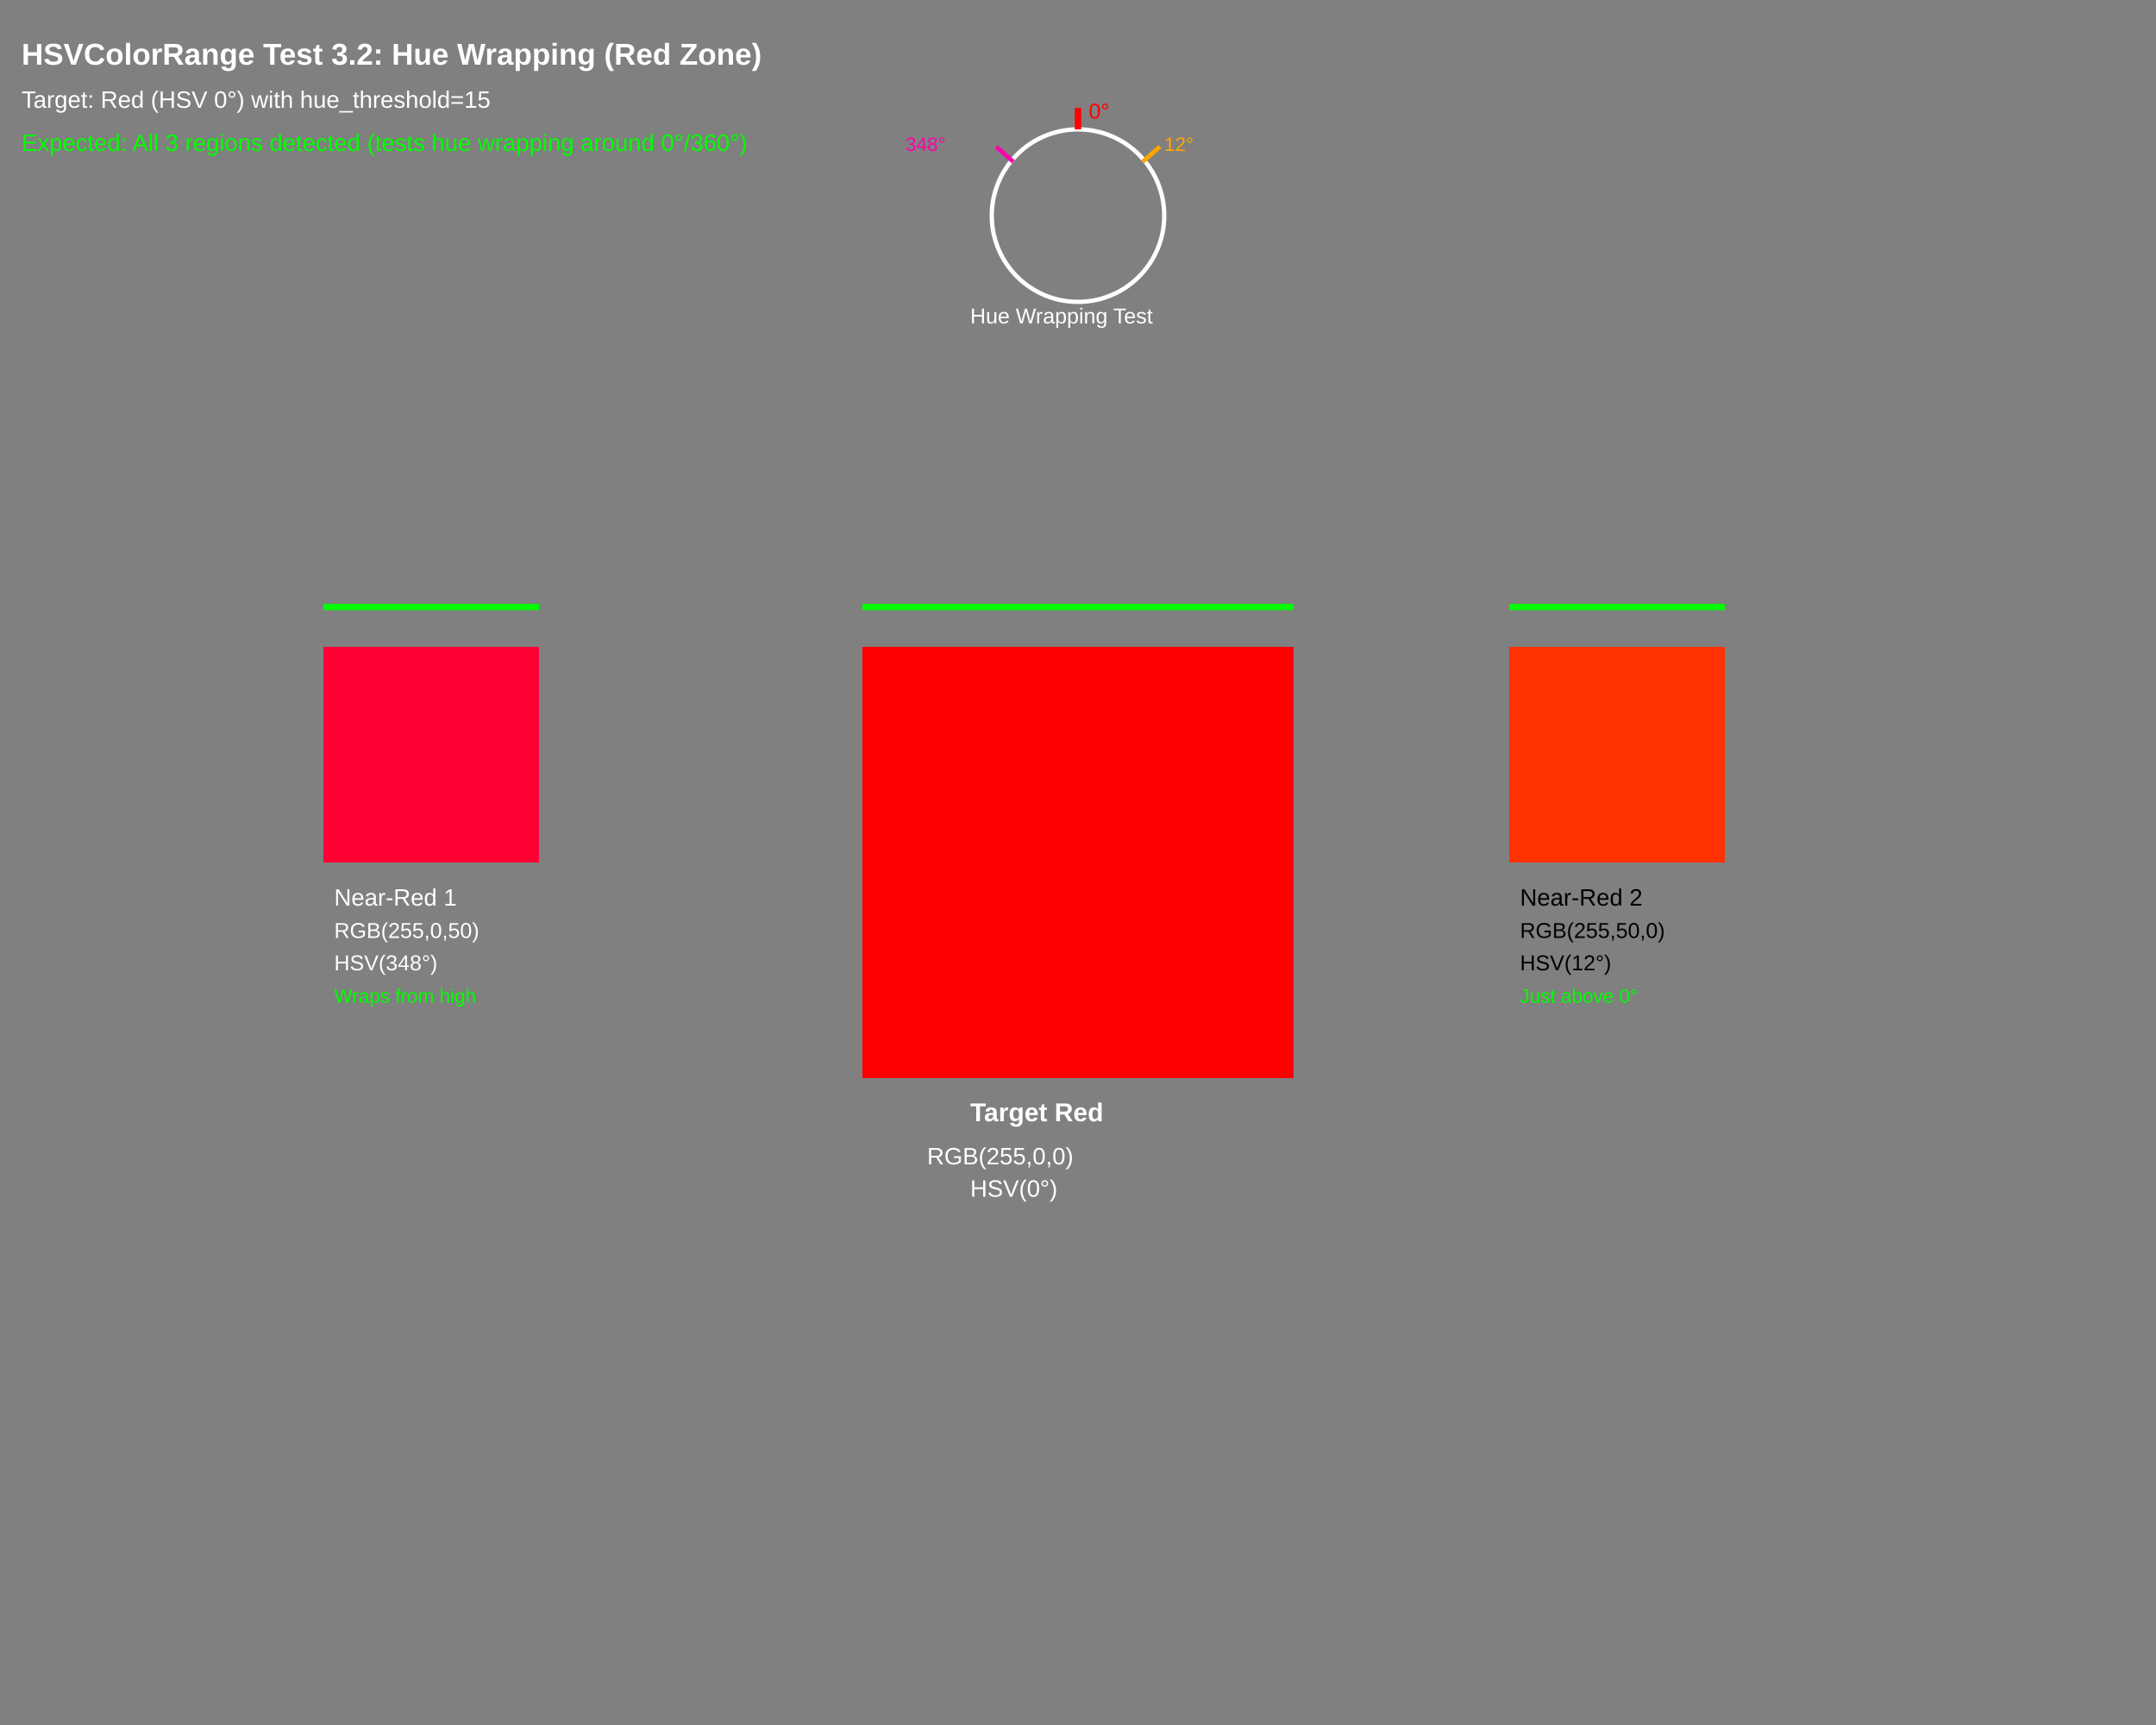
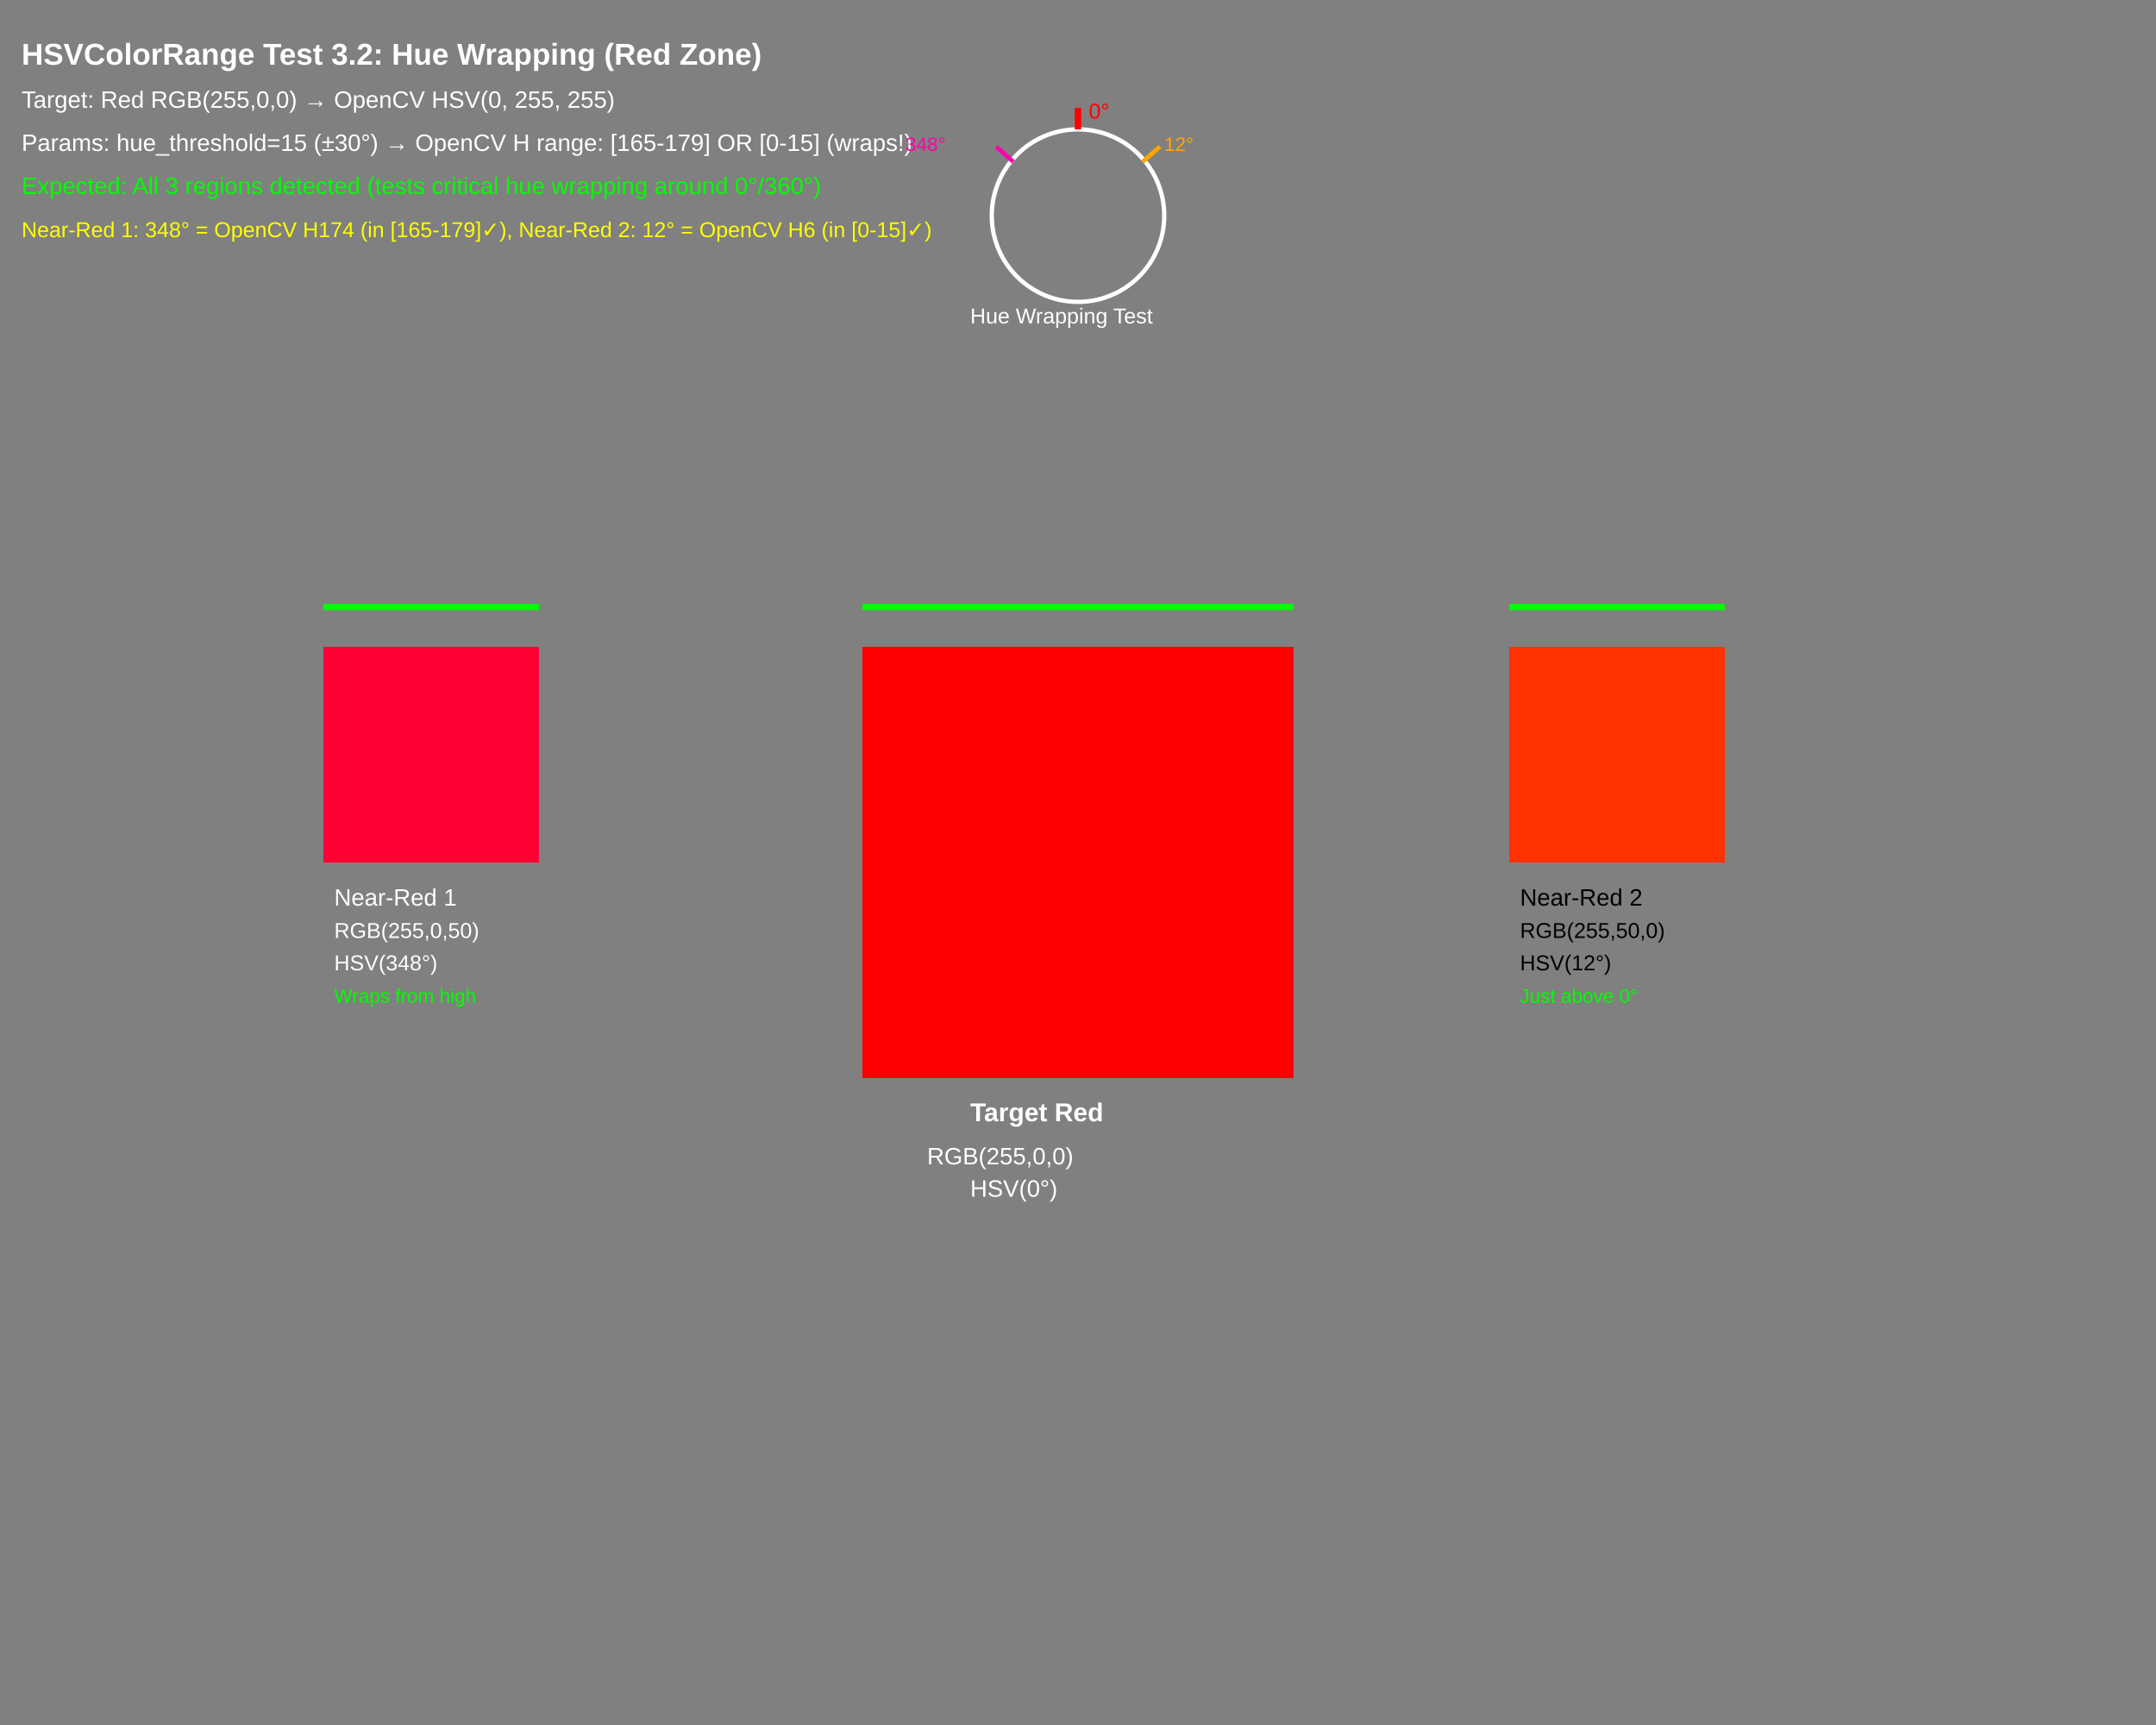
<svg xmlns="http://www.w3.org/2000/svg" width="1000" height="800" viewBox="0 0 1000 800">
  <rect width="1000" height="800" fill="#808080" />
  <rect x="400" y="300" width="200" height="200" fill="rgb(255, 0, 0)" />
  <text x="450" y="520" font-family="Arial" font-size="12" fill="#FFFFFF" font-weight="bold">Target Red</text>
  <text x="430" y="540" font-family="Arial" font-size="11" fill="#FFFFFF">RGB(255,0,0)</text>
  <text x="450" y="555" font-family="Arial" font-size="11" fill="#FFFFFF">HSV(0°)</text>
  <rect x="150" y="300" width="100" height="100" fill="rgb(255, 0, 50)" />
  <text x="155" y="420" font-family="Arial" font-size="11" fill="#FFFFFF">Near-Red 1</text>
  <text x="155" y="435" font-family="Arial" font-size="10" fill="#FFFFFF">RGB(255,0,50)</text>
  <text x="155" y="450" font-family="Arial" font-size="10" fill="#FFFFFF">HSV(348°)</text>
  <text x="155" y="465" font-family="Arial" font-size="9" fill="#00FF00">Wraps from high</text>
  <rect x="700" y="300" width="100" height="100" fill="rgb(255, 50, 0)" />
  <text x="705" y="420" font-family="Arial" font-size="11" fill="#000000">Near-Red 2</text>
  <text x="705" y="435" font-family="Arial" font-size="10" fill="#000000">RGB(255,50,0)</text>
  <text x="705" y="450" font-family="Arial" font-size="10" fill="#000000">HSV(12°)</text>
  <text x="705" y="465" font-family="Arial" font-size="9" fill="#00FF00">Just above 0°</text>
  <text x="10" y="30" font-family="Arial" font-size="14" fill="#FFFFFF" font-weight="bold">HSVColorRange Test 3.2: Hue Wrapping (Red Zone)</text>
-   <text x="10" y="50" font-family="Arial" font-size="11" fill="#FFFFFF">Target: Red (HSV 0°) with hue_threshold=15</text>
-   <text x="10" y="70" font-family="Arial" font-size="11" fill="#00FF00">Expected: All 3 regions detected (tests hue wrapping around 0°/360°)</text>
+   <text x="10" y="50" font-family="Arial" font-size="11" fill="#FFFFFF">Target: Red RGB(255,0,0) → OpenCV HSV(0, 255, 255)</text>
+   <text x="10" y="70" font-family="Arial" font-size="11" fill="#FFFFFF">Params: hue_threshold=15 (±30°) → OpenCV H range: [165-179] OR [0-15] (wraps!)</text>
+   <text x="10" y="90" font-family="Arial" font-size="11" fill="#00FF00">Expected: All 3 regions detected (tests critical hue wrapping around 0°/360°)</text>
+   <text x="10" y="110" font-family="Arial" font-size="10" fill="#FFFF00">Near-Red 1: 348° = OpenCV H174 (in [165-179]✓), Near-Red 2: 12° = OpenCV H6 (in [0-15]✓)</text>
  <circle cx="500" cy="100" r="40" fill="none" stroke="#FFFFFF" stroke-width="2" />
  <line x1="500" y1="60" x2="500" y2="50" stroke="#FF0000" stroke-width="3" />
  <text x="505" y="55" font-family="Arial" font-size="10" fill="#FF0000">0°</text>
  <line x1="530" y1="75" x2="538" y2="68" stroke="#FFA500" stroke-width="2" />
  <text x="540" y="70" font-family="Arial" font-size="9" fill="#FFA500">12°</text>
  <line x1="470" y1="75" x2="462" y2="68" stroke="#FF00AA" stroke-width="2" />
  <text x="420" y="70" font-family="Arial" font-size="9" fill="#FF00AA">348°</text>
  <text x="450" y="150" font-family="Arial" font-size="10" fill="#FFFFFF">Hue Wrapping Test</text>
  <rect x="150" y="280" width="100" height="3" fill="#00FF00" />
  <rect x="400" y="280" width="200" height="3" fill="#00FF00" />
  <rect x="700" y="280" width="100" height="3" fill="#00FF00" />
</svg>
